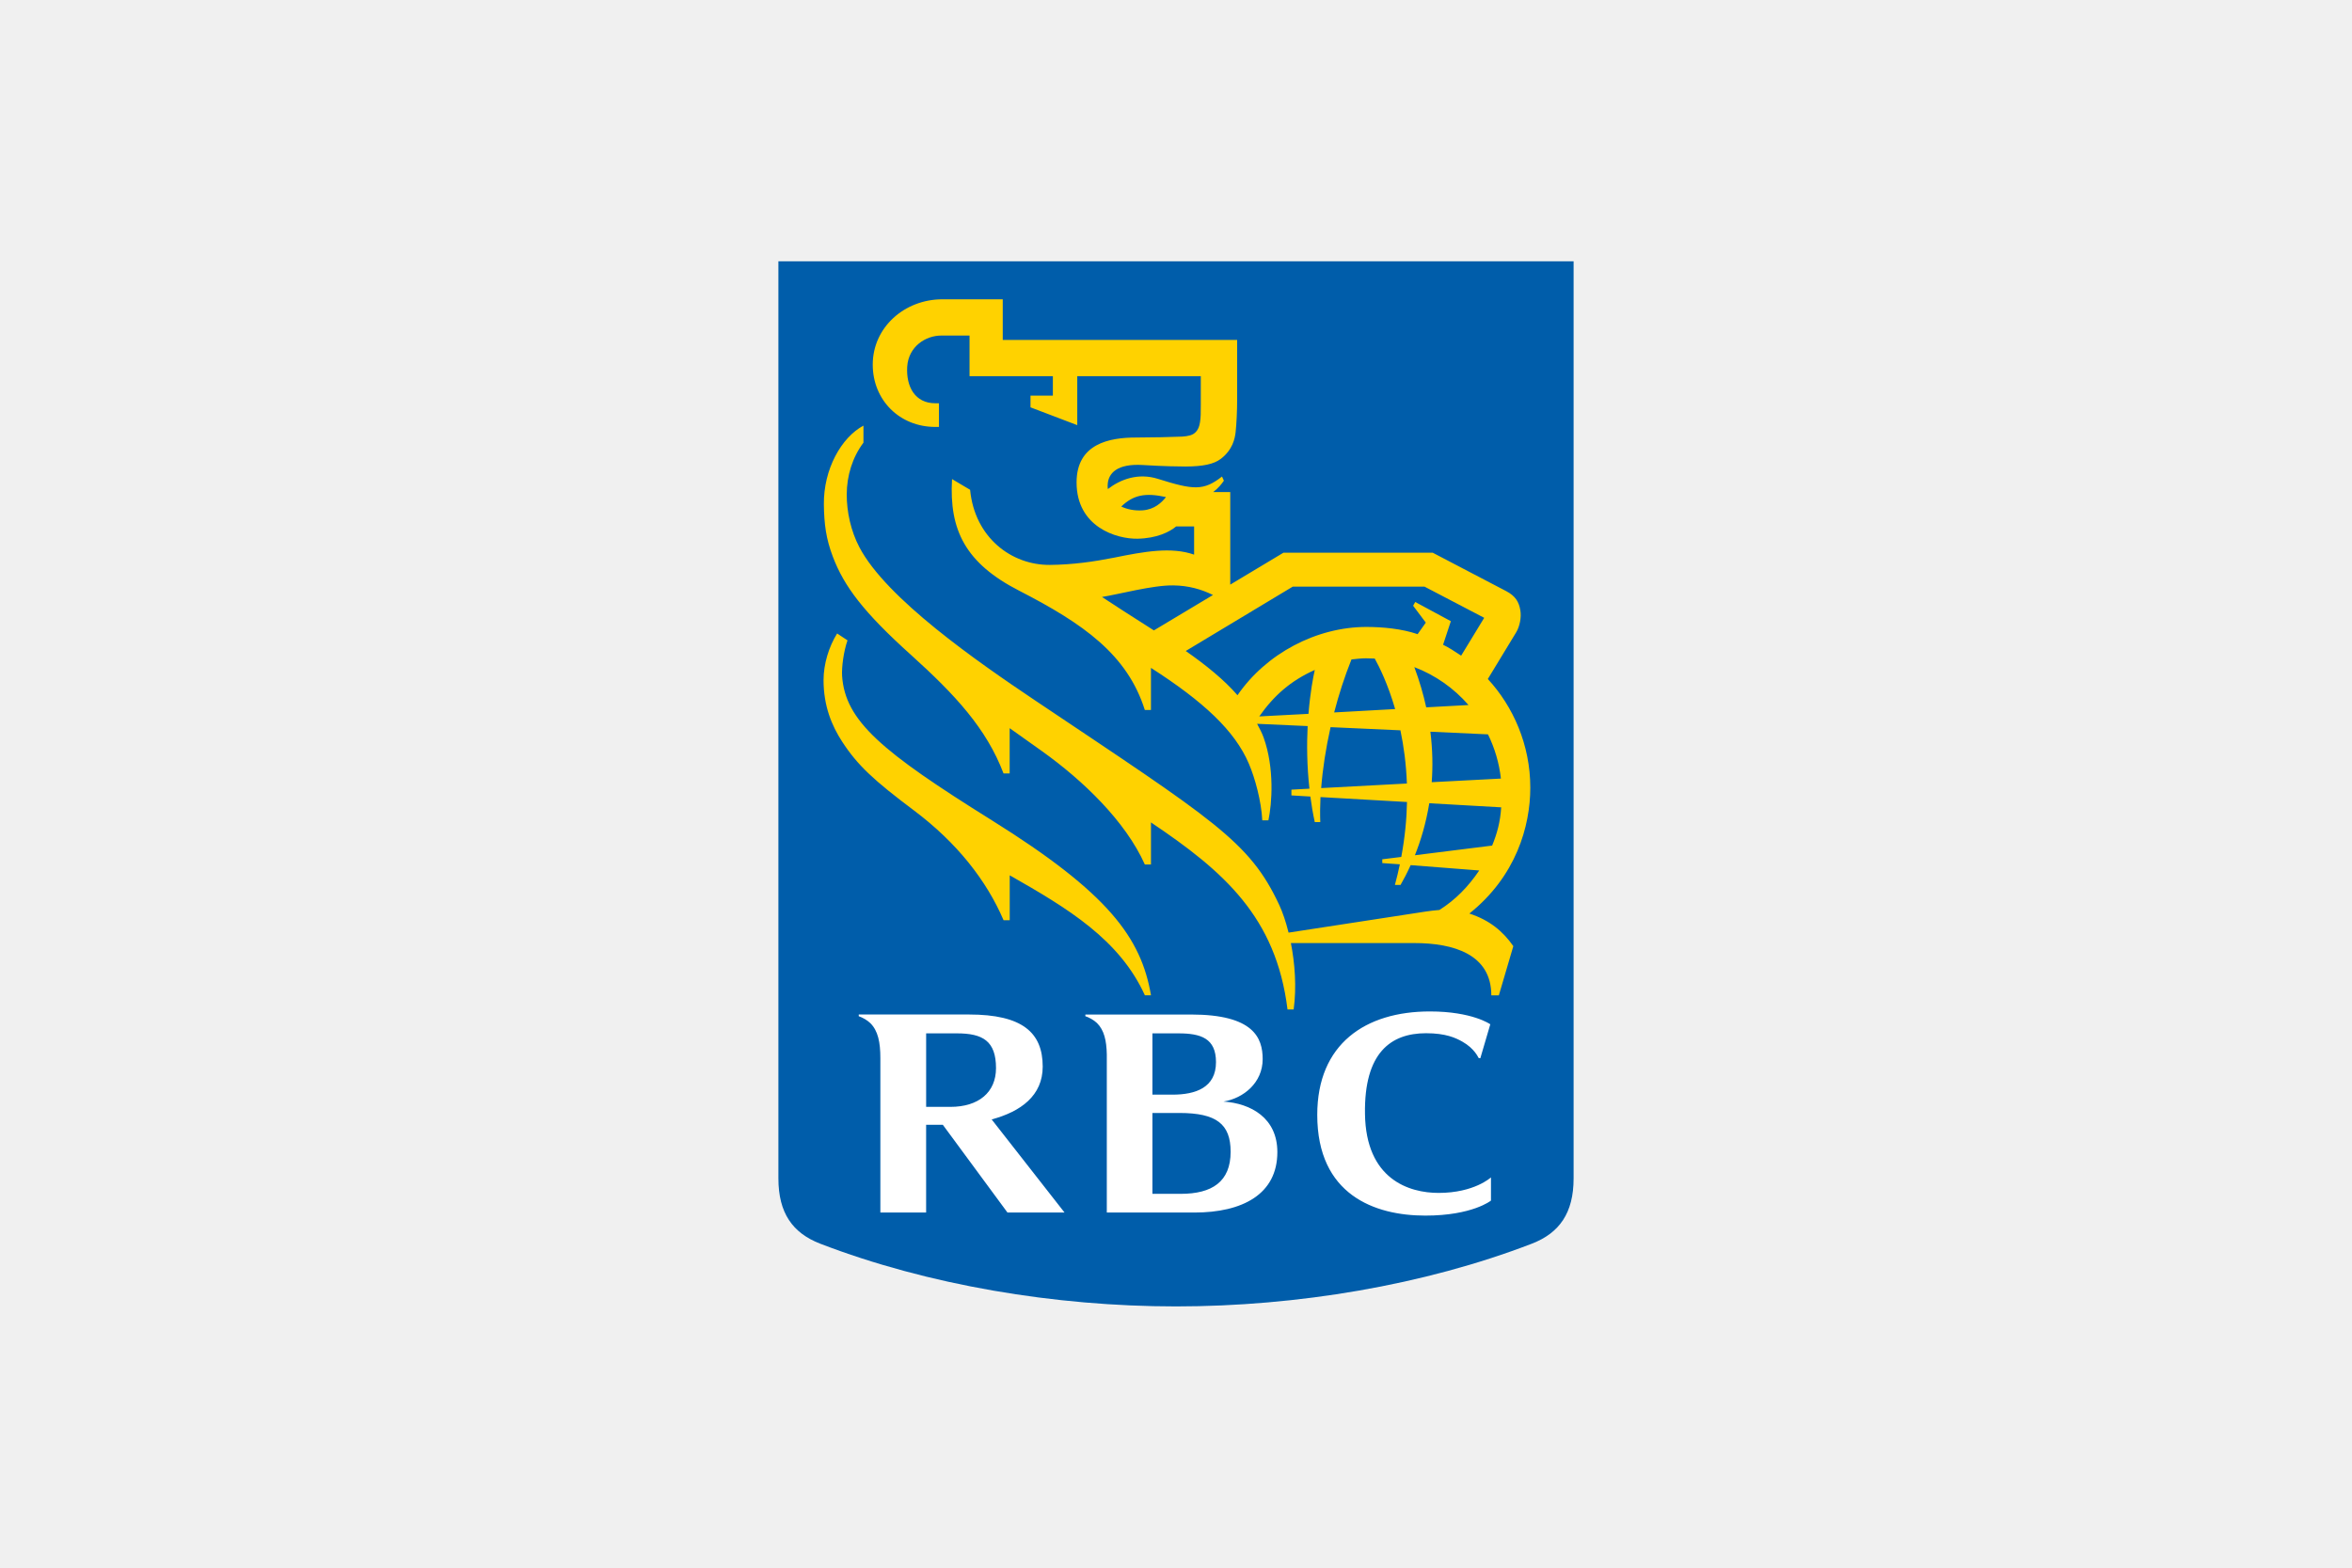
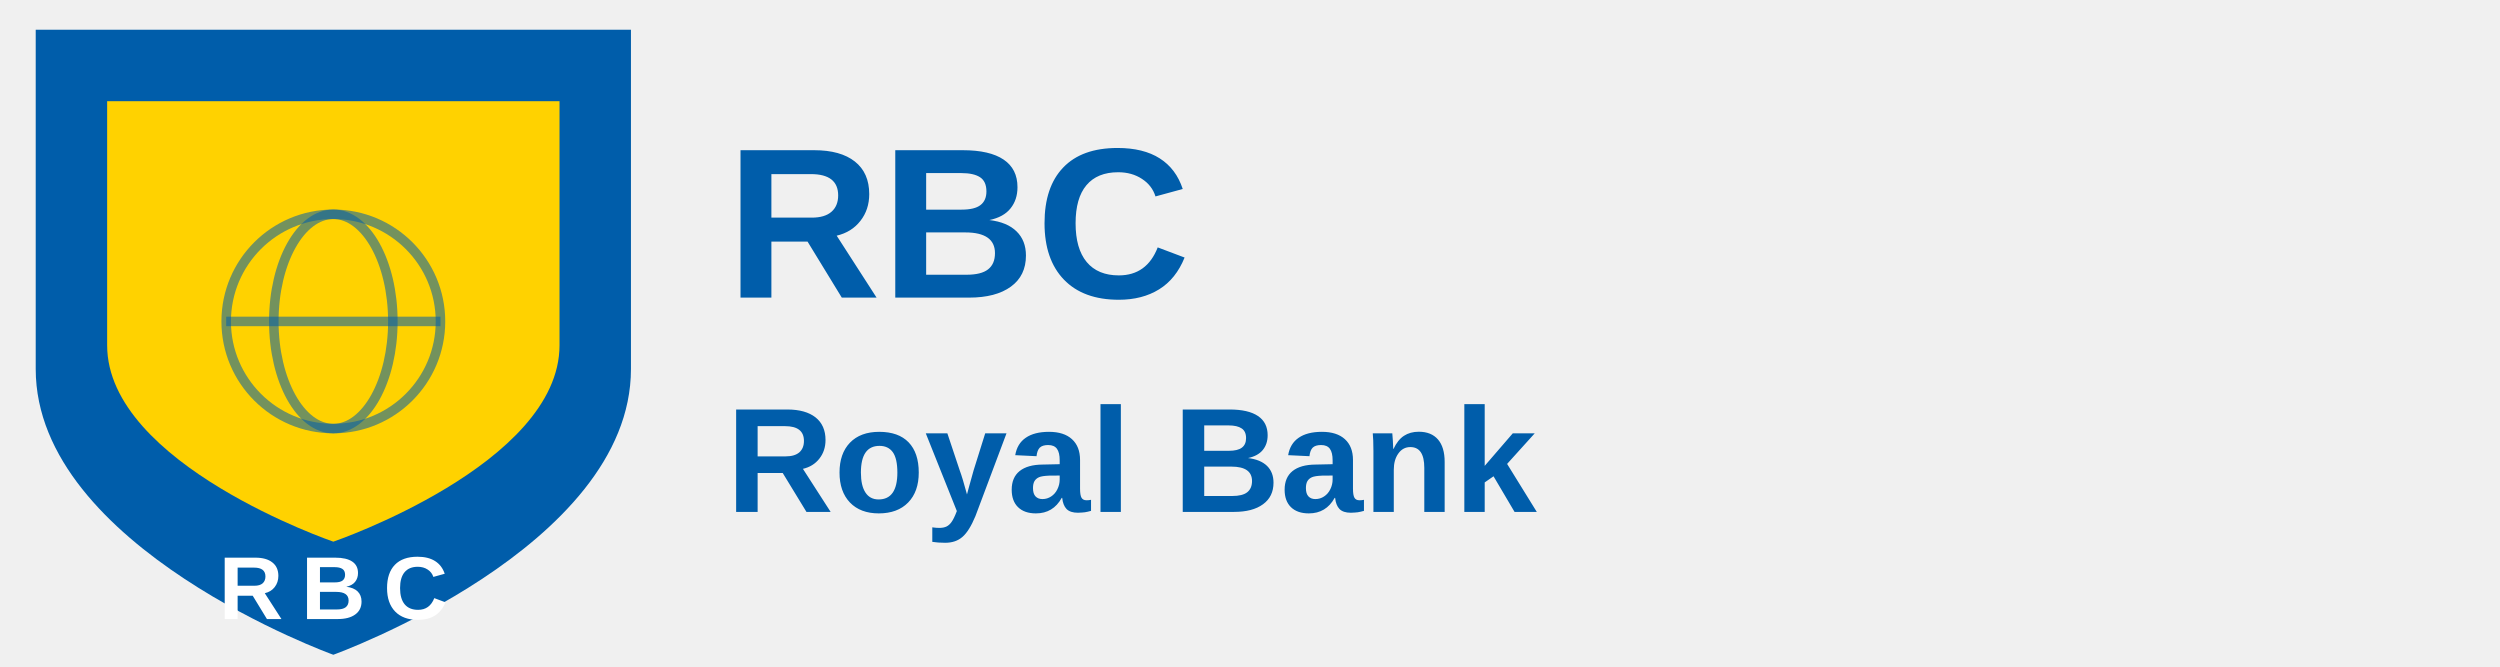
- <svg xmlns="http://www.w3.org/2000/svg" height="800" width="1200" viewBox="-5.931 -12.994 51.401 77.964">
-   <path d="M39.539 45.611c0 1.717-.703 2.715-2.078 3.246-5.344 2.059-11.672 3.119-17.69 3.119-6.021 0-12.349-1.061-17.692-3.119C.704 48.326 0 47.328 0 45.611V0h39.539z" fill="#005DAA" />
-   <path d="M10.604 27.796c-5.475-3.418-7.281-4.931-7.437-7.173-.026-.454.078-1.223.269-1.771l-.516-.342c-.412.658-.675 1.523-.675 2.316 0 1.296.413 2.276.922 3.059.769 1.184 1.578 1.929 3.572 3.425 2.148 1.611 3.614 3.492 4.458 5.462h.305v-2.235c2.901 1.648 5.461 3.196 6.72 5.966h.304c-.493-2.87-2.117-5.083-7.922-8.707m25.218 8.711h-.374c0-2.042-1.873-2.601-3.834-2.601h-6.132c.198 1.008.289 2.187.138 3.301h-.306c-.567-4.592-3.161-6.864-6.789-9.301v2.092h-.305c-.965-2.158-3.082-4.18-5.086-5.616-.533-.38-1.088-.774-1.635-1.163v2.251h-.305c-.85-2.234-2.393-3.901-4.594-5.888-2.379-2.14-3.336-3.421-3.894-4.894-.338-.892-.432-1.613-.445-2.592-.021-1.751.866-3.333 1.968-3.923v.848c-.546.723-.829 1.642-.831 2.573-.003.861.203 1.817.631 2.631 1.339 2.548 5.849 5.676 8.711 7.599 8.905 5.972 10.683 7.014 12.161 10.183.165.353.329.827.466 1.38 1.286-.199 5.953-.911 6.812-1.047.167-.027.51-.068.688-.08.805-.508 1.431-1.156 1.98-1.964l-3.41-.265c-.177.391-.35.721-.503.984h-.28c.094-.346.175-.688.246-1.025l-.874-.062v-.188l.945-.117c.18-.965.267-1.879.284-2.732l-4.301-.245c-.021.442-.025.857-.01 1.244h-.274c-.094-.43-.166-.856-.22-1.271l-.942-.056v-.286l.896-.049c-.126-1.139-.134-2.2-.089-3.113l-2.513-.113c.117.222.24.443.326.688.544 1.517.414 3.293.236 4.112h-.305c-.045-.946-.362-2.107-.665-2.813-.695-1.639-2.254-3.089-4.87-4.769v2.094h-.305c-.869-2.75-3.035-4.281-6.254-5.934-2.656-1.363-3.481-3.006-3.331-5.548l.898.532c.229 2.376 2.055 3.75 3.968 3.736 1.126-.01 2.181-.16 3.199-.362 1.472-.299 2.834-.55 3.971-.149v-1.403h-.894c-.32.275-.968.594-1.921.611-1.047.018-3.029-.585-3.029-2.8 0-1.924 1.627-2.232 2.952-2.232.712 0 1.892-.025 2.292-.046.295-.02.517-.064.662-.208.15-.147.195-.299.229-.496.042-.239.042-.482.042-.895V5.714H14.86v2.435l-2.325-.885v-.583h1.112v-.967H9.504v-2.02H8.092c-.754 0-1.625.53-1.688 1.555-.057.983.385 1.812 1.398 1.812h.181v1.177h-.181c-1.775 0-3.111-1.332-3.111-3.1 0-1.844 1.569-3.248 3.468-3.248h2.996v2.021H22.81v2.987c0 .504-.029 1.179-.077 1.605-.036.312-.145.871-.733 1.321-.357.27-.893.379-1.761.383-.285.001-1.111-.012-2.101-.074-1.328-.085-1.706.429-1.76.905-.011.1-.011.197.002.29.622-.48 1.502-.821 2.5-.505 1.758.553 2.261.601 3.177-.118l.093.205c-.1.153-.275.373-.532.568h.849v4.602l2.644-1.586h7.424s3.136 1.639 3.651 1.909c.456.24.635.53.705.955.061.355-.033.805-.206 1.093-.109.18-.962 1.577-1.411 2.323 1.261 1.365 2.112 3.275 2.112 5.402 0 1.928-.713 4.414-3.03 6.262 1.02.334 1.673.89 2.186 1.621zM19.271 11.726c-1.043-.229-1.625-.1-2.224.471.294.14.661.216 1.066.189.587-.042.949-.392 1.158-.66m-.601 6.631l2.938-1.761c-.578-.285-1.216-.468-1.972-.477-1.013-.018-2.722.446-3.547.575.369.251 1.679 1.089 2.581 1.663m13.113.187l.407-.574-.63-.839.105-.187 1.771.955-.387 1.172c.287.138.55.31.899.542l1.146-1.882-2.967-1.55h-6.553l-5.32 3.2c.998.694 1.92 1.444 2.573 2.2 1.424-2.075 3.929-3.396 6.41-3.396.811.001 1.755.088 2.546.359m-.533 7.428c-.036-.979-.157-1.865-.322-2.646l-3.473-.157c-.237 1.057-.395 2.088-.467 3.03zm1.168-2.577c.111.897.125 1.736.066 2.511l3.441-.18a6.692 6.692 0 00-.643-2.199zm-1.752-1.126c-.36-1.243-.789-2.106-1.015-2.512a7.029 7.029 0 00-.436-.012c-.243 0-.486.031-.721.056-.347.869-.63 1.746-.86 2.636zm.954-2.086c.257.691.45 1.357.591 2l2.102-.115a6.761 6.761 0 00-2.693-1.885m3.869 8.875c.246-.599.403-1.174.45-1.902l-3.576-.203c-.163 1.002-.429 1.873-.715 2.586zm-8.819-8.734c-1.197.536-2.023 1.265-2.761 2.311l2.448-.128c.088-1.087.231-1.81.313-2.183" fill="#FFD200" />
-   <path d="M22.129 41.789c.998-.162 1.95-.938 1.95-2.111 0-1.057-.45-2.218-3.562-2.218h-5.254v.085c.159.049.412.178.577.338.356.351.475.87.489 1.562v7.863h4.353c2.394 0 4.127-.911 4.127-3.006.001-1.701-1.324-2.424-2.68-2.513m-2.24-3.392c1.114 0 1.869.243 1.869 1.431 0 1.268-1.011 1.617-2.166 1.617h-.995v-3.048zm.113 7.981h-1.405v-4.022h1.341c1.842 0 2.548.551 2.548 1.93-.001 1.491-.924 2.092-2.484 2.092m-8.613.928h2.837l-3.622-4.629c1.451-.389 2.538-1.184 2.538-2.627 0-1.693-1.015-2.591-3.665-2.591H3.995v.085c.203.07.428.201.577.346.383.379.498.957.498 1.737v7.679h2.275v-4.363h.83zm-4.043-8.909h1.531c1.277 0 1.943.374 1.943 1.728 0 1.21-.87 1.928-2.269 1.928H7.346zm26.664.413c.607.342.793.795.798.799.028.033.094.022.094.022l.495-1.685s-.889-.639-3.005-.639c-3.202 0-5.599 1.613-5.599 5.143 0 3.977 2.855 5.01 5.374 5.01 2.341 0 3.263-.746 3.263-.746V45.56s-.829.772-2.604.772c-1.463 0-3.617-.67-3.66-3.938-.044-3.021 1.273-4.004 3.035-4.004.984 0 1.475.231 1.809.42" fill="#FFF" />
+ <svg xmlns="http://www.w3.org/2000/svg" viewBox="0 0 420 112">
+   <path d="M6,5 L106,5 L106,62 C106,92 56,110 56,110 C56,110 6,92 6,62 Z" fill="#005DAA" />
+   <path d="M18,17 L94,17 L94,58 C94,78 56,91 56,91 C56,91 18,78 18,58 Z" fill="#FFD200" />
+   <circle cx="56" cy="54" r="18" fill="none" stroke="#005DAA" stroke-width="1.6" opacity="0.55" />
+   <ellipse cx="56" cy="54" rx="10" ry="18" fill="none" stroke="#005DAA" stroke-width="1.6" opacity="0.55" />
+   <line x1="38" y1="54" x2="74" y2="54" stroke="#005DAA" stroke-width="1.6" opacity="0.55" />
+   <text x="56" y="104" text-anchor="middle" font-family="Arial Black,Arial,sans-serif" font-size="15" font-weight="900" fill="white" letter-spacing="3">RBC</text>
+   <text x="122" y="50" font-family="Arial Black,Arial,sans-serif" font-size="36" font-weight="900" fill="#005DAA">RBC</text>
+   <text x="122" y="86" font-family="Arial,sans-serif" font-size="25" font-weight="700" fill="#005DAA">Royal Bank</text>
</svg>
